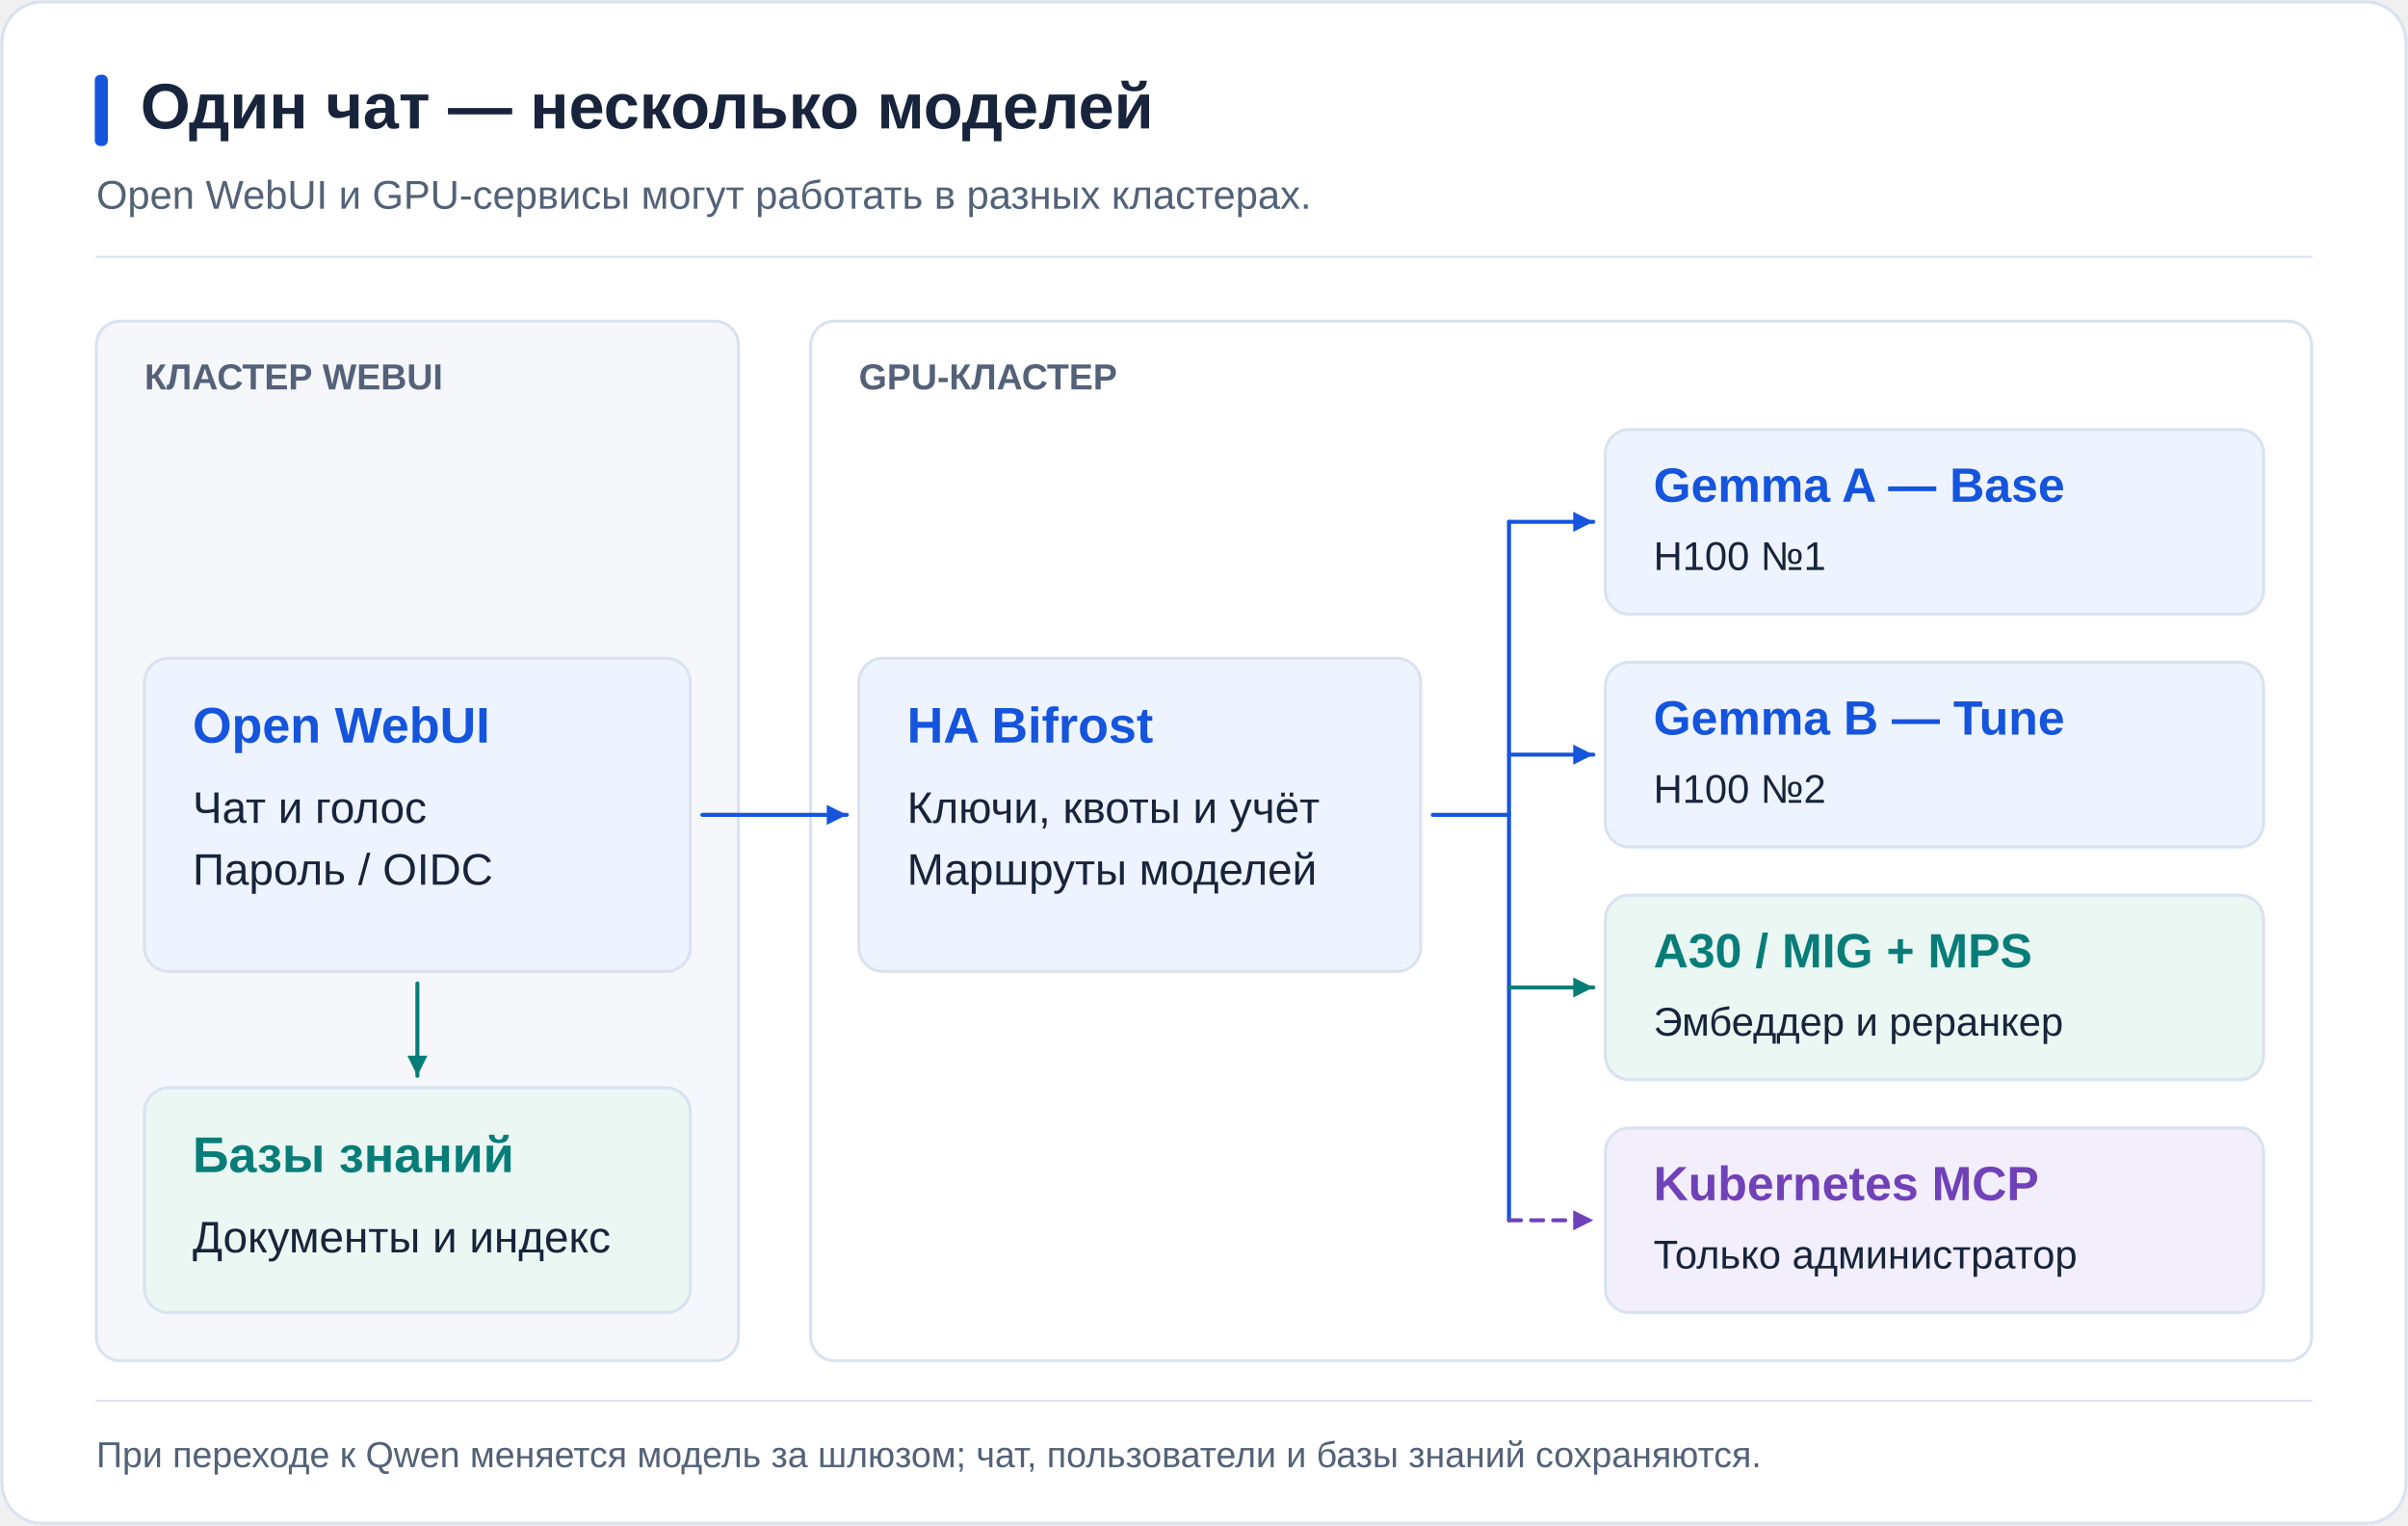
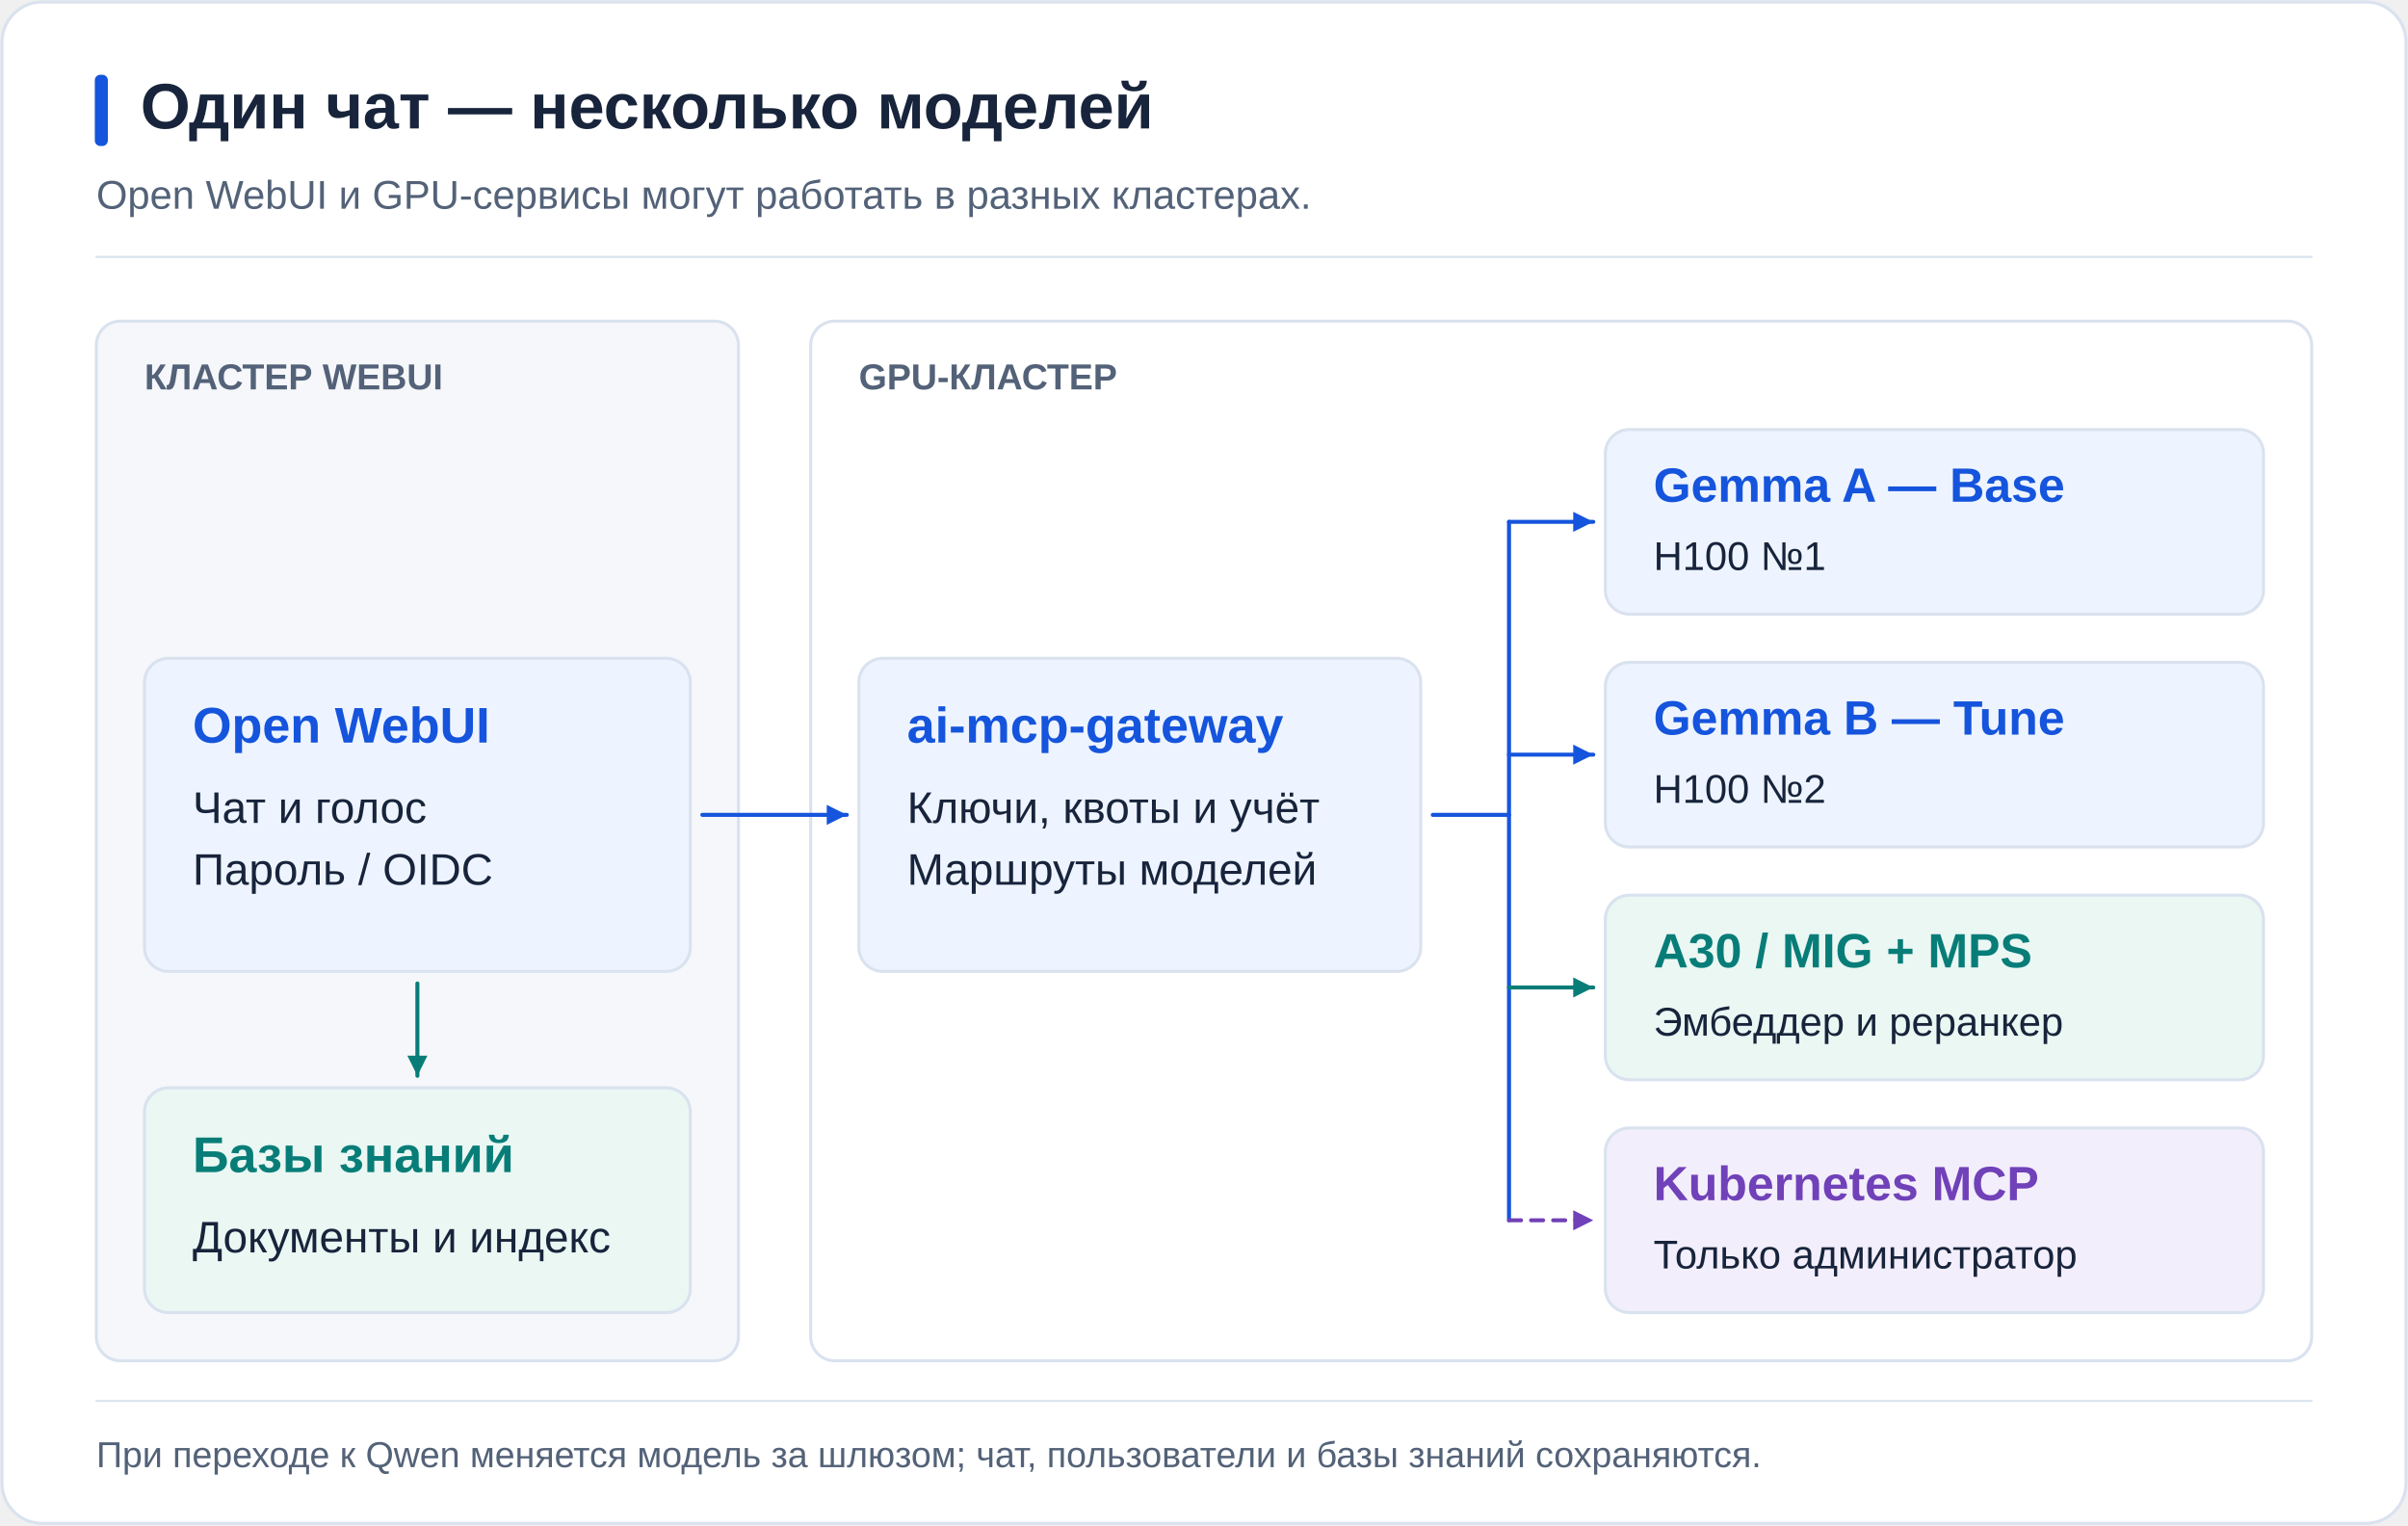
<svg xmlns="http://www.w3.org/2000/svg" width="1200" height="760" viewBox="0 0 1200 760" role="img" aria-labelledby="title desc" data-design="hardfest-v2">
  <defs>
    <marker id="arrow-1554dc" viewBox="0 0 10 10" refX="10" refY="5" markerWidth="10" markerHeight="10" markerUnits="userSpaceOnUse" orient="auto">
      <path d="M0 0 L10 5 L0 10 Z" fill="#1554dc" />
    </marker>
    <marker id="arrow-087d78" viewBox="0 0 10 10" refX="10" refY="5" markerWidth="10" markerHeight="10" markerUnits="userSpaceOnUse" orient="auto">
      <path d="M0 0 L10 5 L0 10 Z" fill="#087d78" />
    </marker>
    <marker id="arrow-7041b8" viewBox="0 0 10 10" refX="10" refY="5" markerWidth="10" markerHeight="10" markerUnits="userSpaceOnUse" orient="auto">
      <path d="M0 0 L10 5 L0 10 Z" fill="#7041b8" />
    </marker>
    <marker id="arrow-536278" viewBox="0 0 10 10" refX="10" refY="5" markerWidth="10" markerHeight="10" markerUnits="userSpaceOnUse" orient="auto">
      <path d="M0 0 L10 5 L0 10 Z" fill="#536278" />
    </marker>
  </defs>
  <style>text{font-family:Arial,Helvetica,sans-serif;font-variant-numeric:tabular-nums}</style>
  <rect x="1" y="1" width="1198" height="758" rx="20" fill="#ffffff" stroke="#d9e2ee" stroke-width="1.5" />
  <rect x="48" y="38" width="5" height="34" rx="2" fill="#1554dc" stroke="#1554dc" stroke-width="1.5" />
  <text x="70" y="64" font-size="32" fill="#17243b" text-anchor="start" font-weight="700" data-max-width="1082">
    <tspan x="70" dy="0">Один чат — несколько моделей</tspan>
  </text>
  <text x="48" y="104" font-size="20" fill="#536278" text-anchor="start" data-max-width="1104">
    <tspan x="48" dy="0">Open WebUI и GPU-сервисы могут работать в разных кластерах.</tspan>
  </text>
  <path d="M48 128 H1152" fill="none" stroke="#d9e2ee" stroke-width="1" stroke-linejoin="round" stroke-linecap="round" />
  <rect x="48" y="160" width="320" height="518" rx="12" fill="#f5f7fa" stroke="#d9e2ee" stroke-width="1.5" />
  <rect x="404" y="160" width="748" height="518" rx="12" fill="#ffffff" stroke="#d9e2ee" stroke-width="1.5" />
  <text x="72" y="194" font-size="18" fill="#536278" text-anchor="start" font-weight="700">
    <tspan x="72" dy="0">КЛАСТЕР WEBUI</tspan>
  </text>
  <text x="428" y="194" font-size="18" fill="#536278" text-anchor="start" font-weight="700">
    <tspan x="428" dy="0">GPU-КЛАСТЕР</tspan>
  </text>
  <rect x="72" y="328" width="272" height="156" rx="12" fill="#eef4ff" stroke="#d9e2ee" stroke-width="1.5" data-node="true" />
  <text x="96" y="370" font-size="25" fill="#1554dc" text-anchor="start" font-weight="700" data-max-width="224">
    <tspan x="96" dy="0">Open WebUI</tspan>
  </text>
  <text x="96" y="410" font-size="22" fill="#17243b" text-anchor="start" data-max-width="224">
    <tspan x="96" dy="0">Чат и голос</tspan>
    <tspan x="96" dy="30.8">Пароль / OIDC</tspan>
  </text>
  <rect x="72" y="542" width="272" height="112" rx="12" fill="#eaf7f3" stroke="#d9e2ee" stroke-width="1.5" data-node="true" />
  <text x="96" y="584" font-size="25" fill="#087d78" text-anchor="start" font-weight="700" data-max-width="224">
    <tspan x="96" dy="0">Базы знаний</tspan>
  </text>
  <text x="96" y="624" font-size="22" fill="#17243b" text-anchor="start" data-max-width="224">
    <tspan x="96" dy="0">Документы и индекс</tspan>
  </text>
  <rect x="428" y="328" width="280" height="156" rx="12" fill="#eef4ff" stroke="#d9e2ee" stroke-width="1.5" data-node="true" />
  <text x="452" y="370" font-size="25" fill="#1554dc" text-anchor="start" font-weight="700" data-max-width="232">
-     <tspan x="452" dy="0">HA Bifrost</tspan>
+     <tspan x="452" dy="0">ai-mcp-gateway</tspan>
  </text>
  <text x="452" y="410" font-size="22" fill="#17243b" text-anchor="start" data-max-width="232">
    <tspan x="452" dy="0">Ключи, квоты и учёт</tspan>
    <tspan x="452" dy="30.8">Маршруты моделей</tspan>
  </text>
  <path d="M208.0 490 L208.0 536" fill="none" stroke="#087d78" stroke-width="2" stroke-linejoin="round" stroke-linecap="round" marker-end="url(#arrow-087d78)" data-connector="true" />
  <path d="M350 406.0 L422 406.0" fill="none" stroke="#1554dc" stroke-width="2" stroke-linejoin="round" stroke-linecap="round" marker-end="url(#arrow-1554dc)" data-connector="true" />
  <rect x="800" y="214" width="328" height="92" rx="12" fill="#eef4ff" stroke="#d9e2ee" stroke-width="1.5" data-node="true" />
  <text x="824" y="250" font-size="24" fill="#1554dc" text-anchor="start" font-weight="700" data-max-width="280">
    <tspan x="824" dy="0">Gemma A — Base</tspan>
  </text>
  <text x="824" y="284" font-size="20" fill="#17243b" text-anchor="start" data-max-width="280">
    <tspan x="824" dy="0">H100 №1</tspan>
  </text>
  <rect x="800" y="330" width="328" height="92" rx="12" fill="#eef4ff" stroke="#d9e2ee" stroke-width="1.5" data-node="true" />
  <text x="824" y="366" font-size="24" fill="#1554dc" text-anchor="start" font-weight="700" data-max-width="280">
    <tspan x="824" dy="0">Gemma B — Tune</tspan>
  </text>
  <text x="824" y="400" font-size="20" fill="#17243b" text-anchor="start" data-max-width="280">
    <tspan x="824" dy="0">H100 №2</tspan>
  </text>
  <rect x="800" y="446" width="328" height="92" rx="12" fill="#eaf7f3" stroke="#d9e2ee" stroke-width="1.5" data-node="true" />
  <text x="824" y="482" font-size="24" fill="#087d78" text-anchor="start" font-weight="700" data-max-width="280">
    <tspan x="824" dy="0">A30 / MIG + MPS</tspan>
  </text>
  <text x="824" y="516" font-size="20" fill="#17243b" text-anchor="start" data-max-width="280">
    <tspan x="824" dy="0">Эмбеддер и реранкер</tspan>
  </text>
  <rect x="800" y="562" width="328" height="92" rx="12" fill="#f3eefb" stroke="#d9e2ee" stroke-width="1.5" data-node="true" />
  <text x="824" y="598" font-size="24" fill="#7041b8" text-anchor="start" font-weight="700" data-max-width="280">
    <tspan x="824" dy="0">Kubernetes MCP</tspan>
  </text>
  <text x="824" y="632" font-size="20" fill="#17243b" text-anchor="start" data-max-width="280">
    <tspan x="824" dy="0">Только администратор</tspan>
  </text>
  <path d="M714 406.0 L752 406" fill="none" stroke="#1554dc" stroke-width="2" stroke-linejoin="round" stroke-linecap="round" data-connector="true" />
  <path d="M752 260 L752 608" fill="none" stroke="#1554dc" stroke-width="2" stroke-linejoin="round" stroke-linecap="round" data-connector="true" />
  <path d="M752 260.0 L794 260.0" fill="none" stroke="#1554dc" stroke-width="2" stroke-linejoin="round" stroke-linecap="round" marker-end="url(#arrow-1554dc)" data-connector="true" />
  <path d="M752 376.0 L794 376.0" fill="none" stroke="#1554dc" stroke-width="2" stroke-linejoin="round" stroke-linecap="round" marker-end="url(#arrow-1554dc)" data-connector="true" />
  <path d="M752 492.0 L794 492.0" fill="none" stroke="#087d78" stroke-width="2" stroke-linejoin="round" stroke-linecap="round" marker-end="url(#arrow-087d78)" data-connector="true" />
  <path d="M752 608.0 L794 608.0" fill="none" stroke="#7041b8" stroke-width="2" stroke-linejoin="round" stroke-linecap="round" marker-end="url(#arrow-7041b8)" stroke-dasharray="6 5" data-connector="true" />
  <path d="M48 698 H1152" fill="none" stroke="#d9e2ee" stroke-width="1" stroke-linejoin="round" stroke-linecap="round" />
  <text x="48" y="731" font-size="18" fill="#536278" text-anchor="start" data-max-width="1104">
    <tspan x="48" dy="0">При переходе к Qwen меняется модель за шлюзом; чат, пользователи и базы знаний сохраняются.</tspan>
  </text>
</svg>
